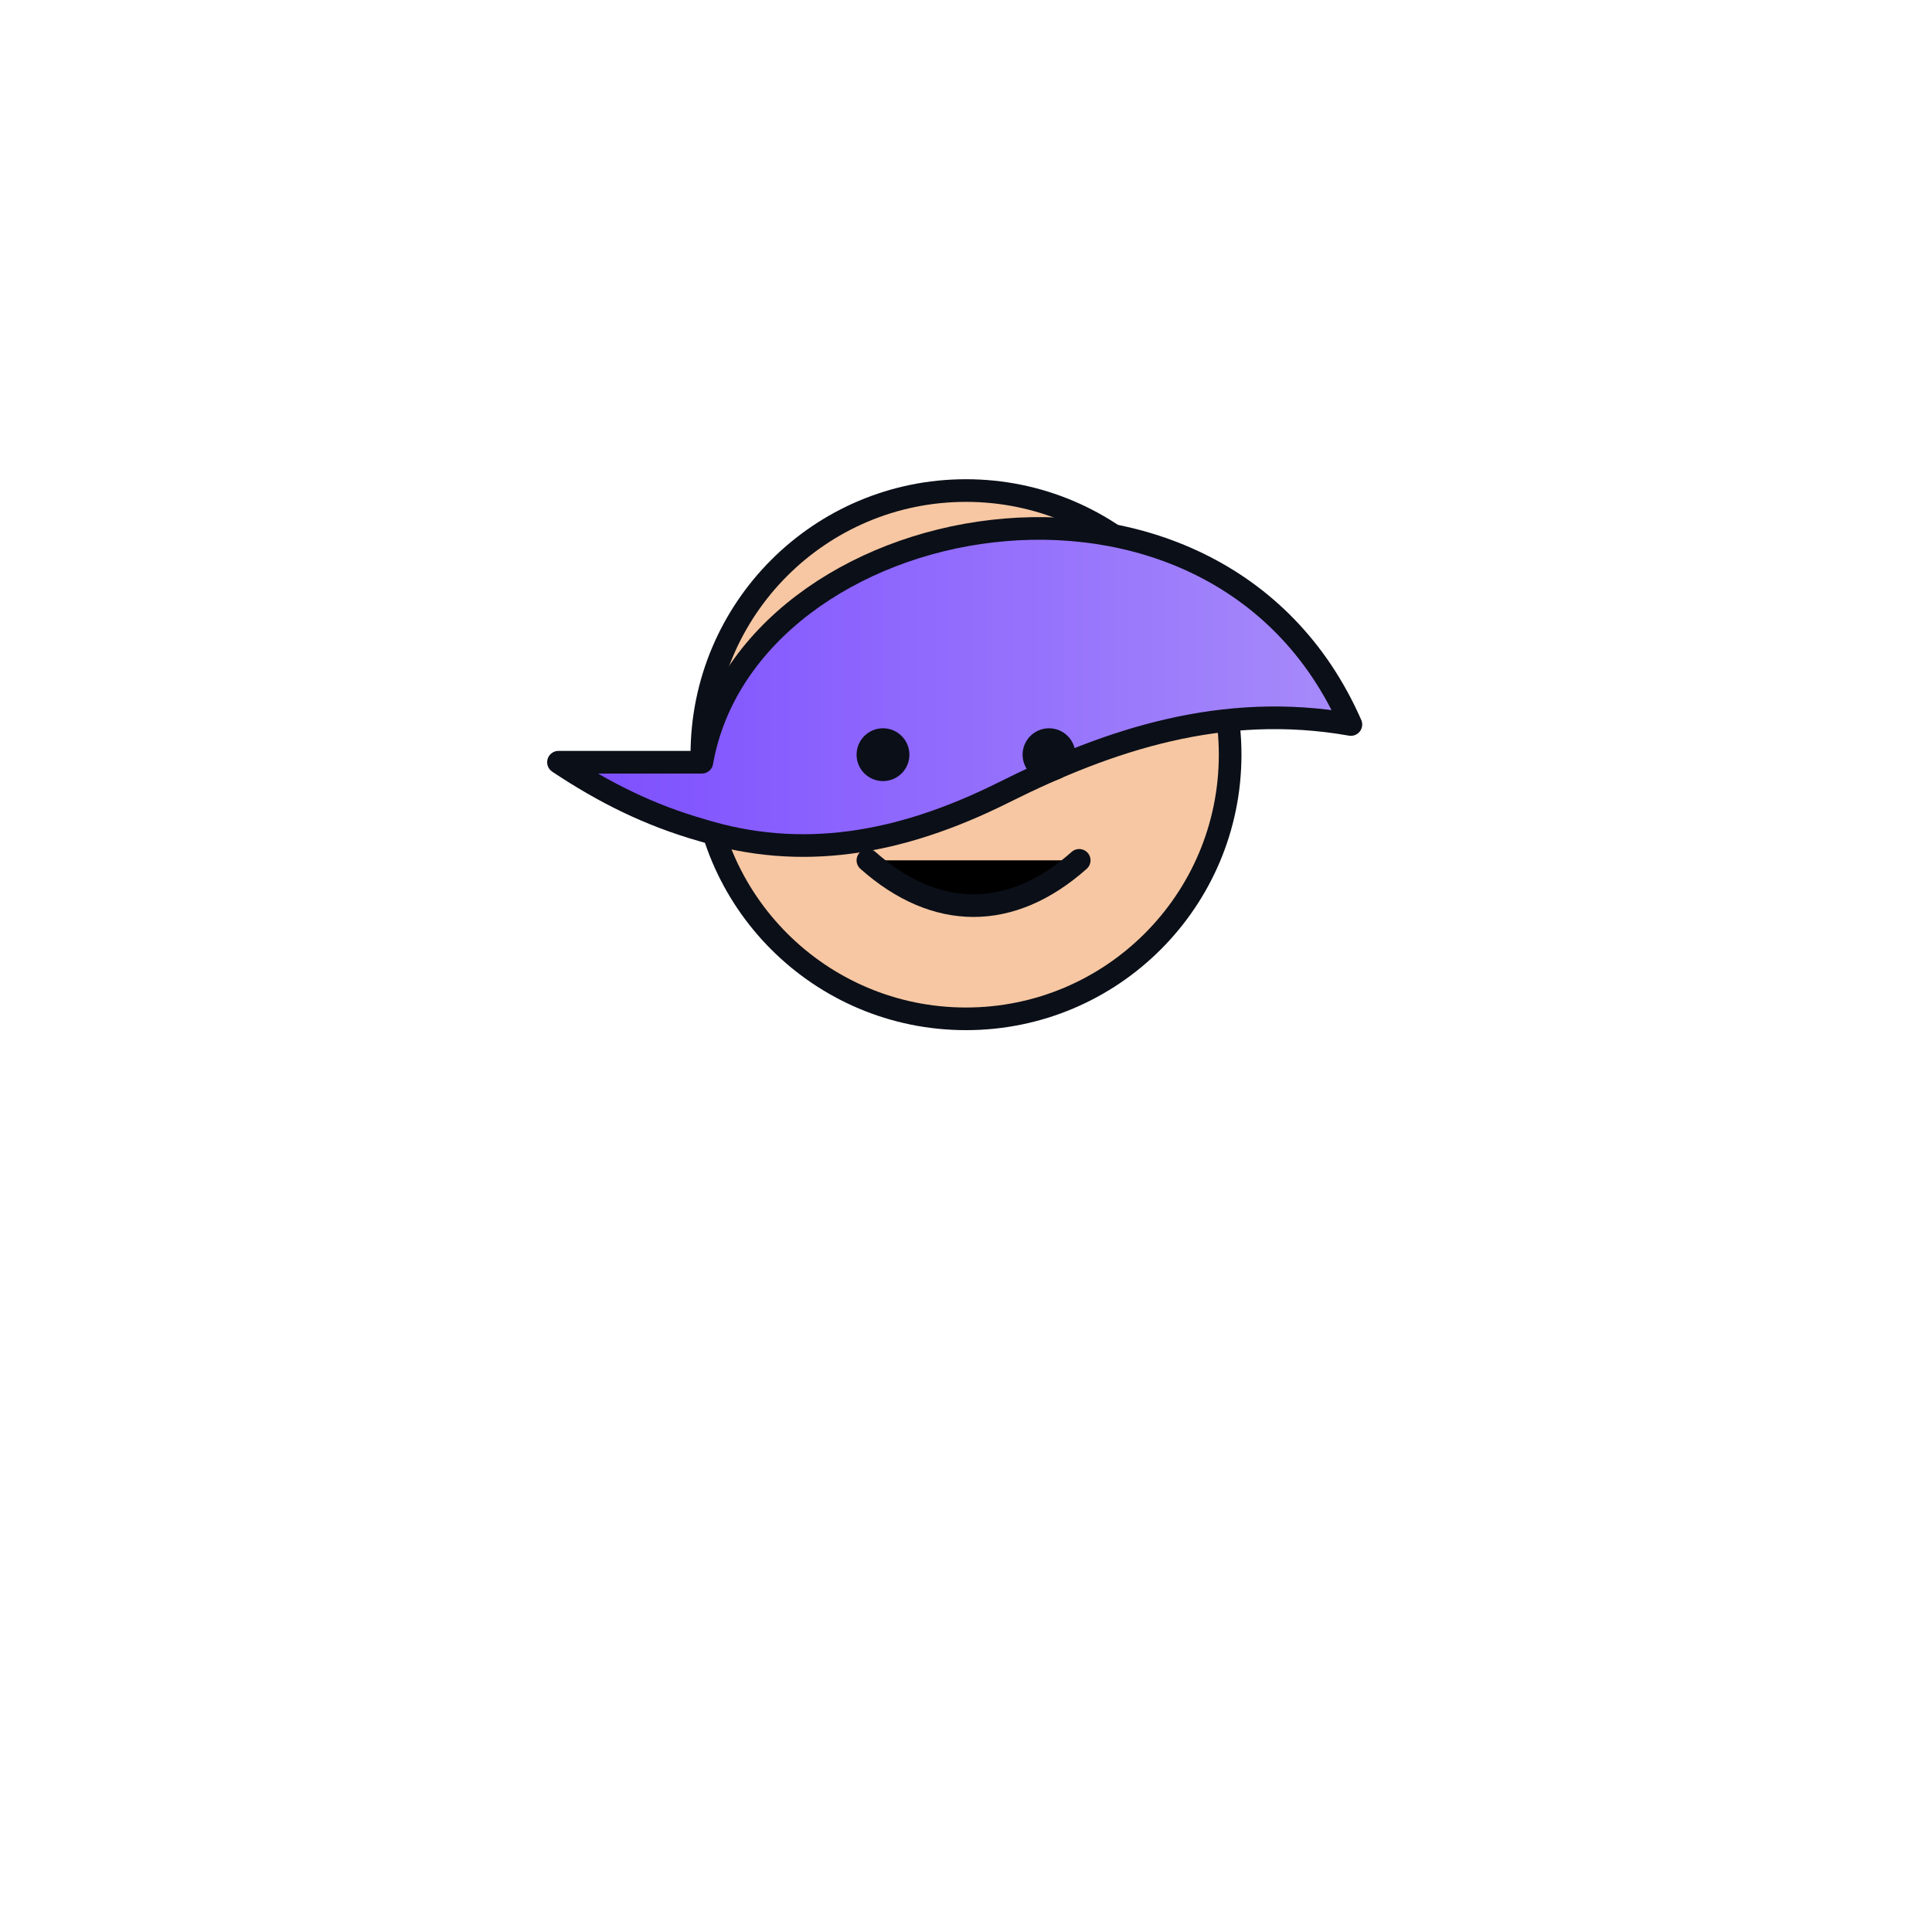
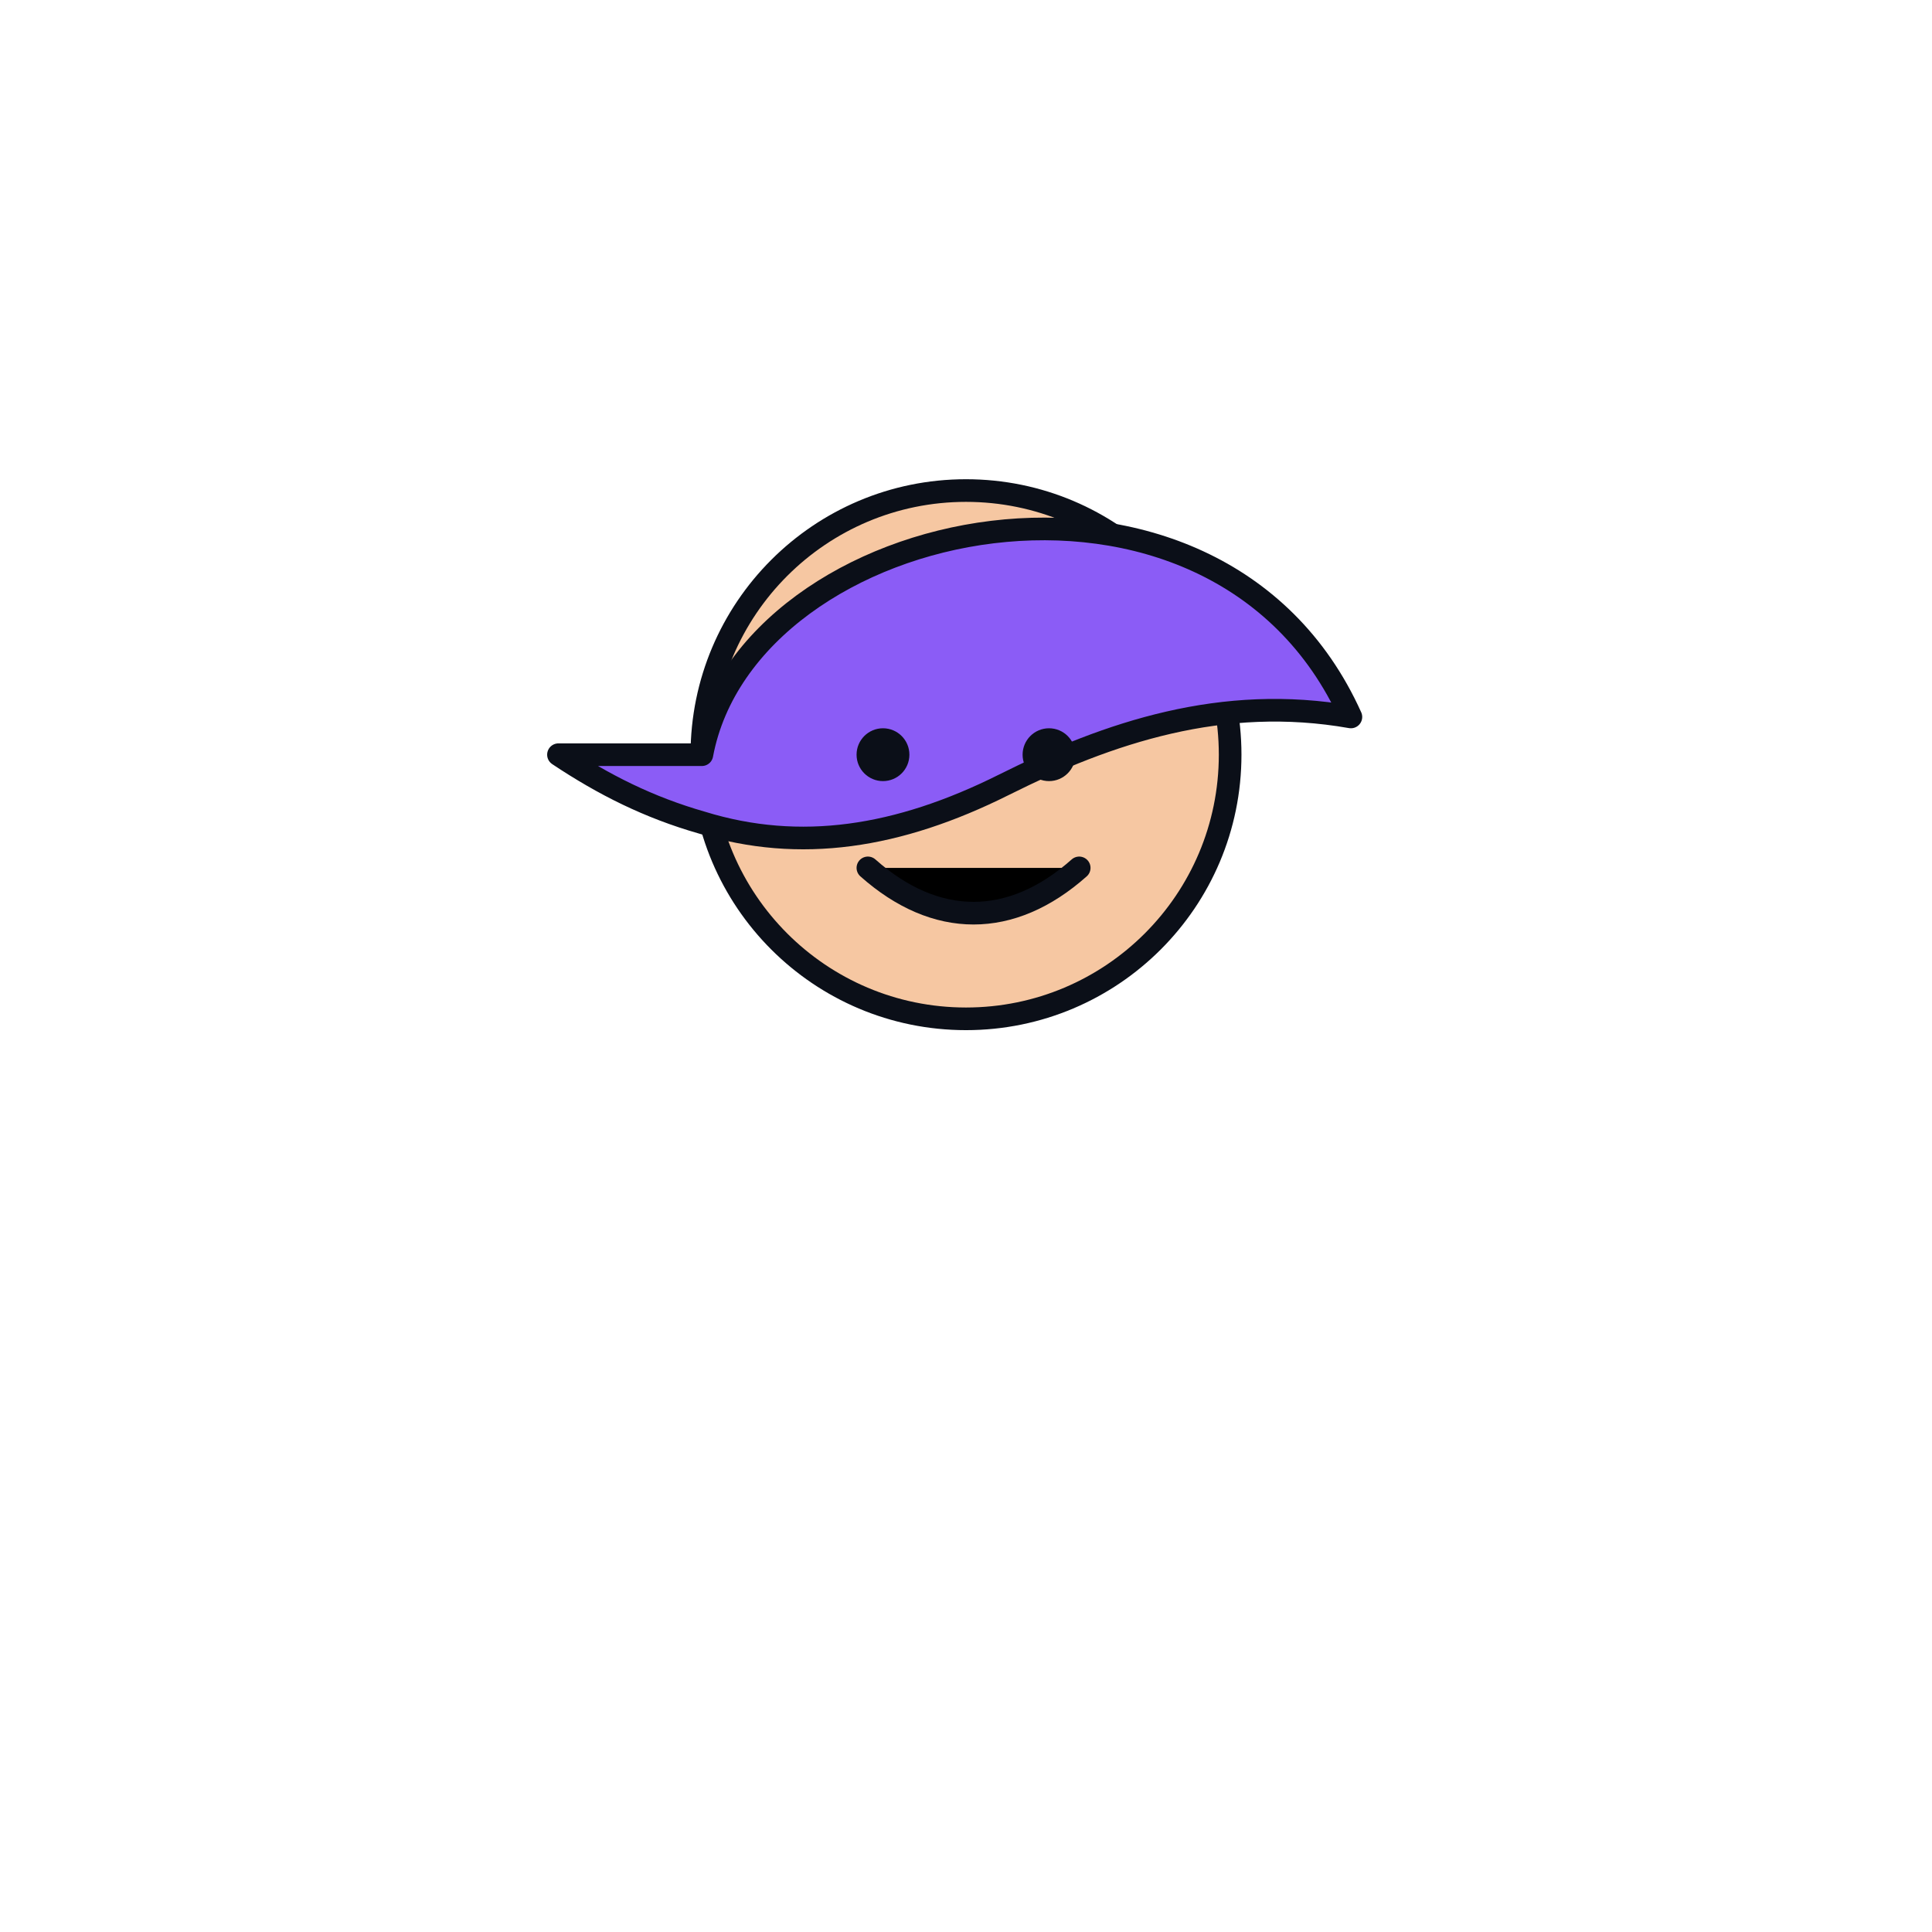
<svg xmlns="http://www.w3.org/2000/svg" viewBox="0 0 512 512">
-   <defs>
-     <linearGradient id="hairGrad" x1="0" y1="0" x2="1" y2="0">
-       <stop offset="0" stop-color="#7c4dff" />
-       <stop offset="1" stop-color="#a78bfa" />
-     </linearGradient>
-   </defs>
  <style>
    .line { stroke: #0b0f18; stroke-width: 6; stroke-linecap: round; stroke-linejoin: round; }
    .skin { fill: #f6c7a2; }
-     .hair { fill: url(#hairGrad); }
+     .hair { fill: #8b5cf6; }
    .eye { fill: #0b0f18; }
  </style>
  <circle class="skin line" cx="256" cy="200" r="70" />
-   <path class="hair line" d="M186 202c12-68 136-92 172-10-34-6-64 4-92 18-28 14-54 18-80 10-14-4-26-10-38-18z" />
+   <path class="hair line" d="M186 200c12-64 136-90 172-10-34-6-64 4-92 18-28 14-54 18-80 10-14-4-26-10-38-18z" />
  <circle class="eye" cx="234" cy="200" r="7" />
  <circle class="eye" cx="278" cy="200" r="7" />
-   <path class="line" d="M230 228c18 16 38 16 56 0" />
+   <path class="line" d="M230 230c18 16 38 16 56 0" />
</svg>
